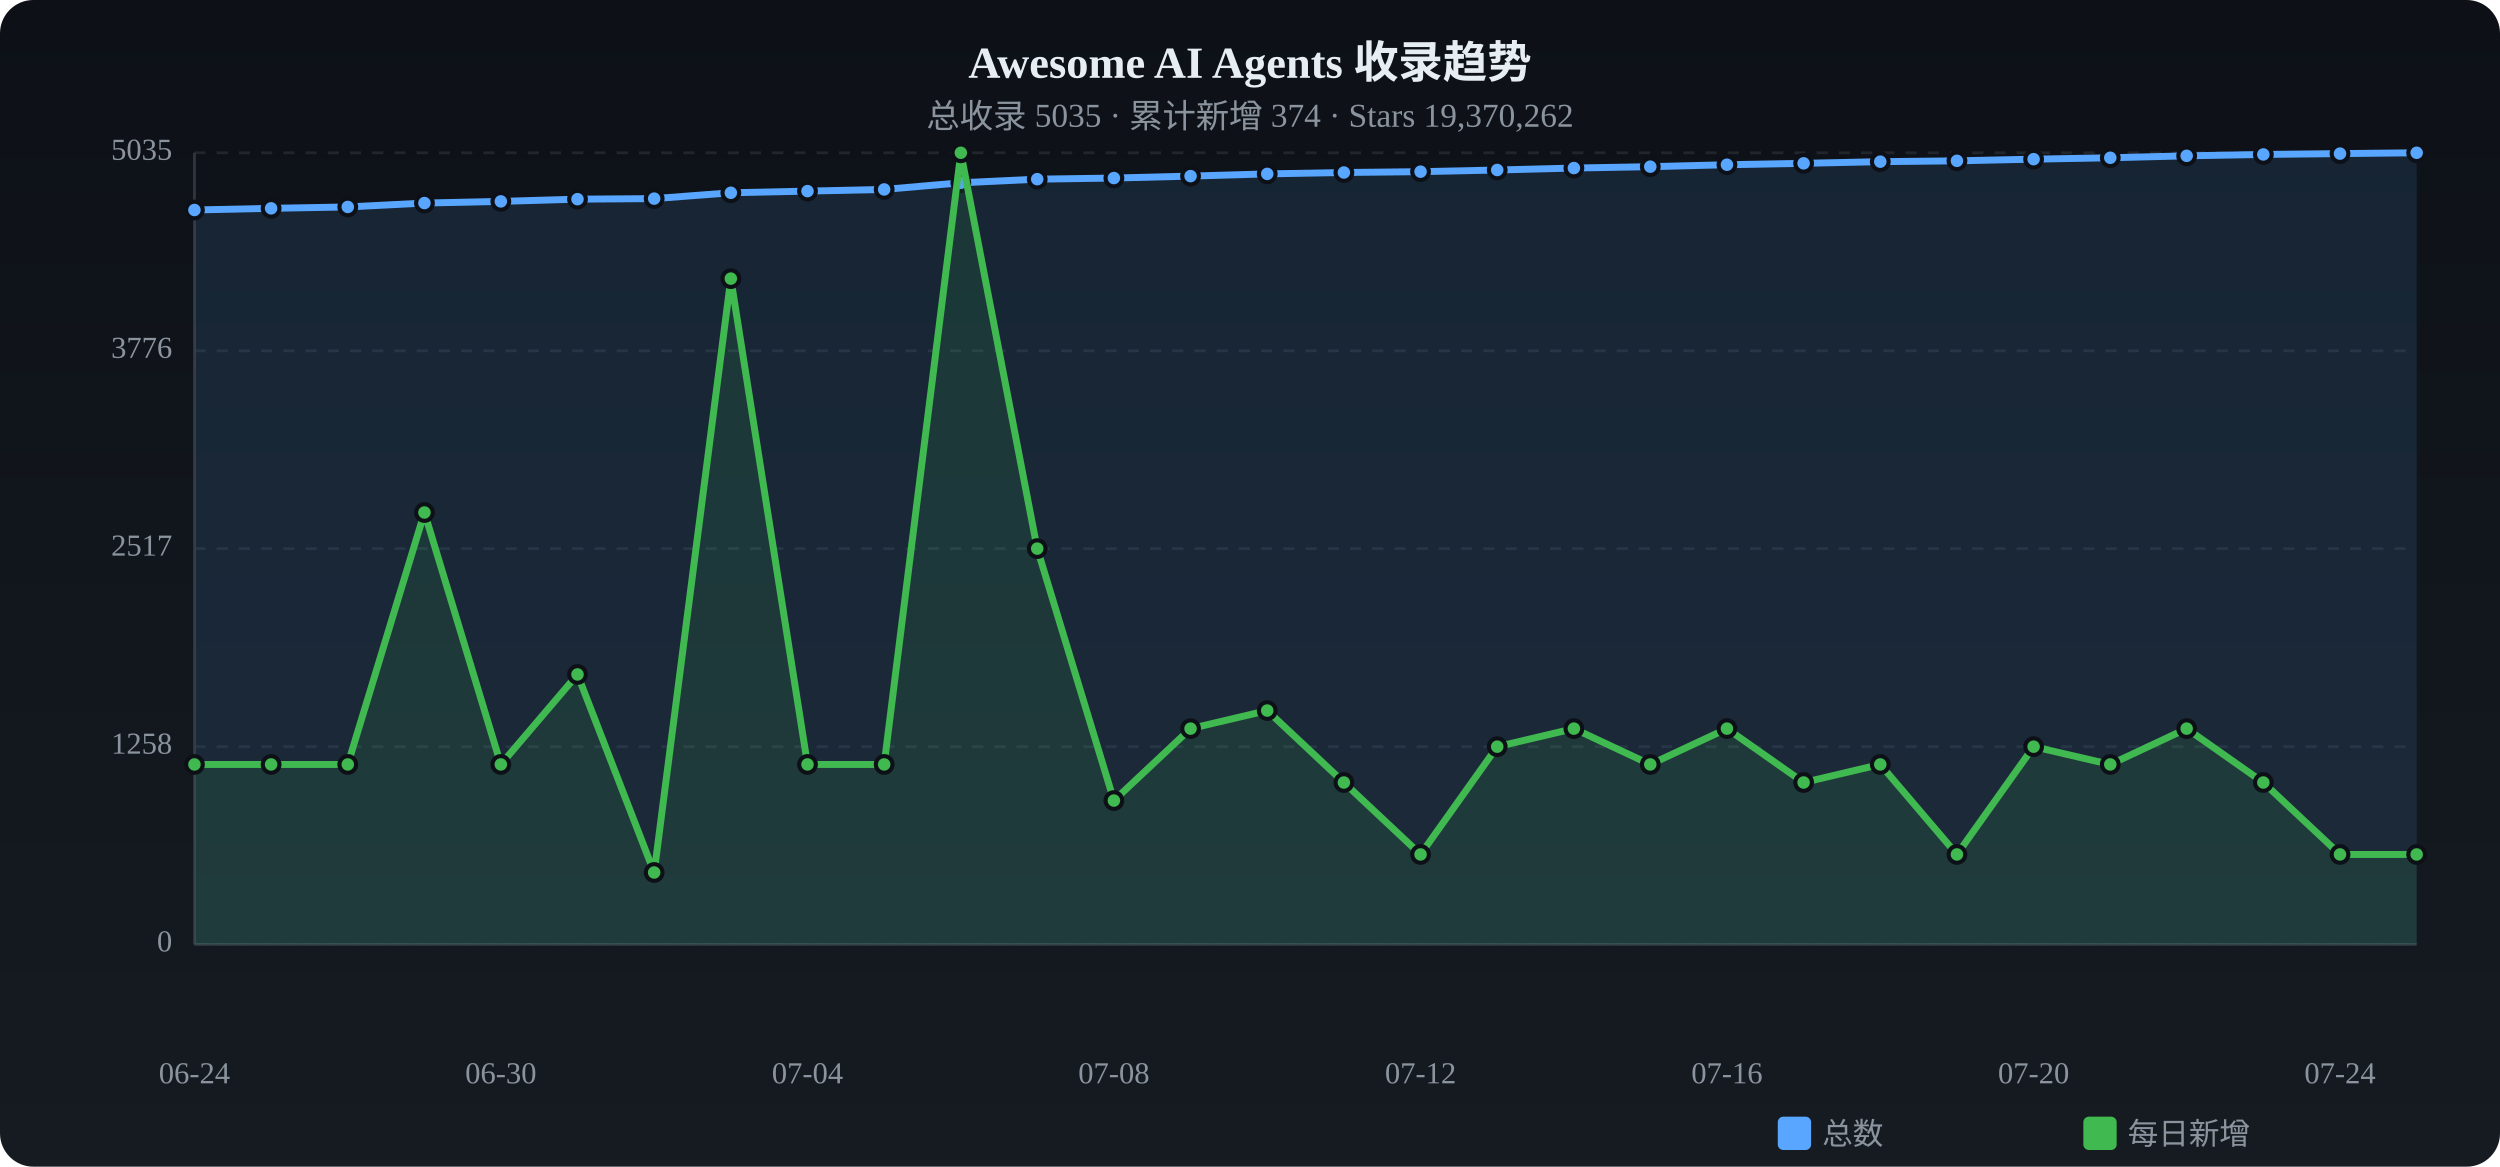
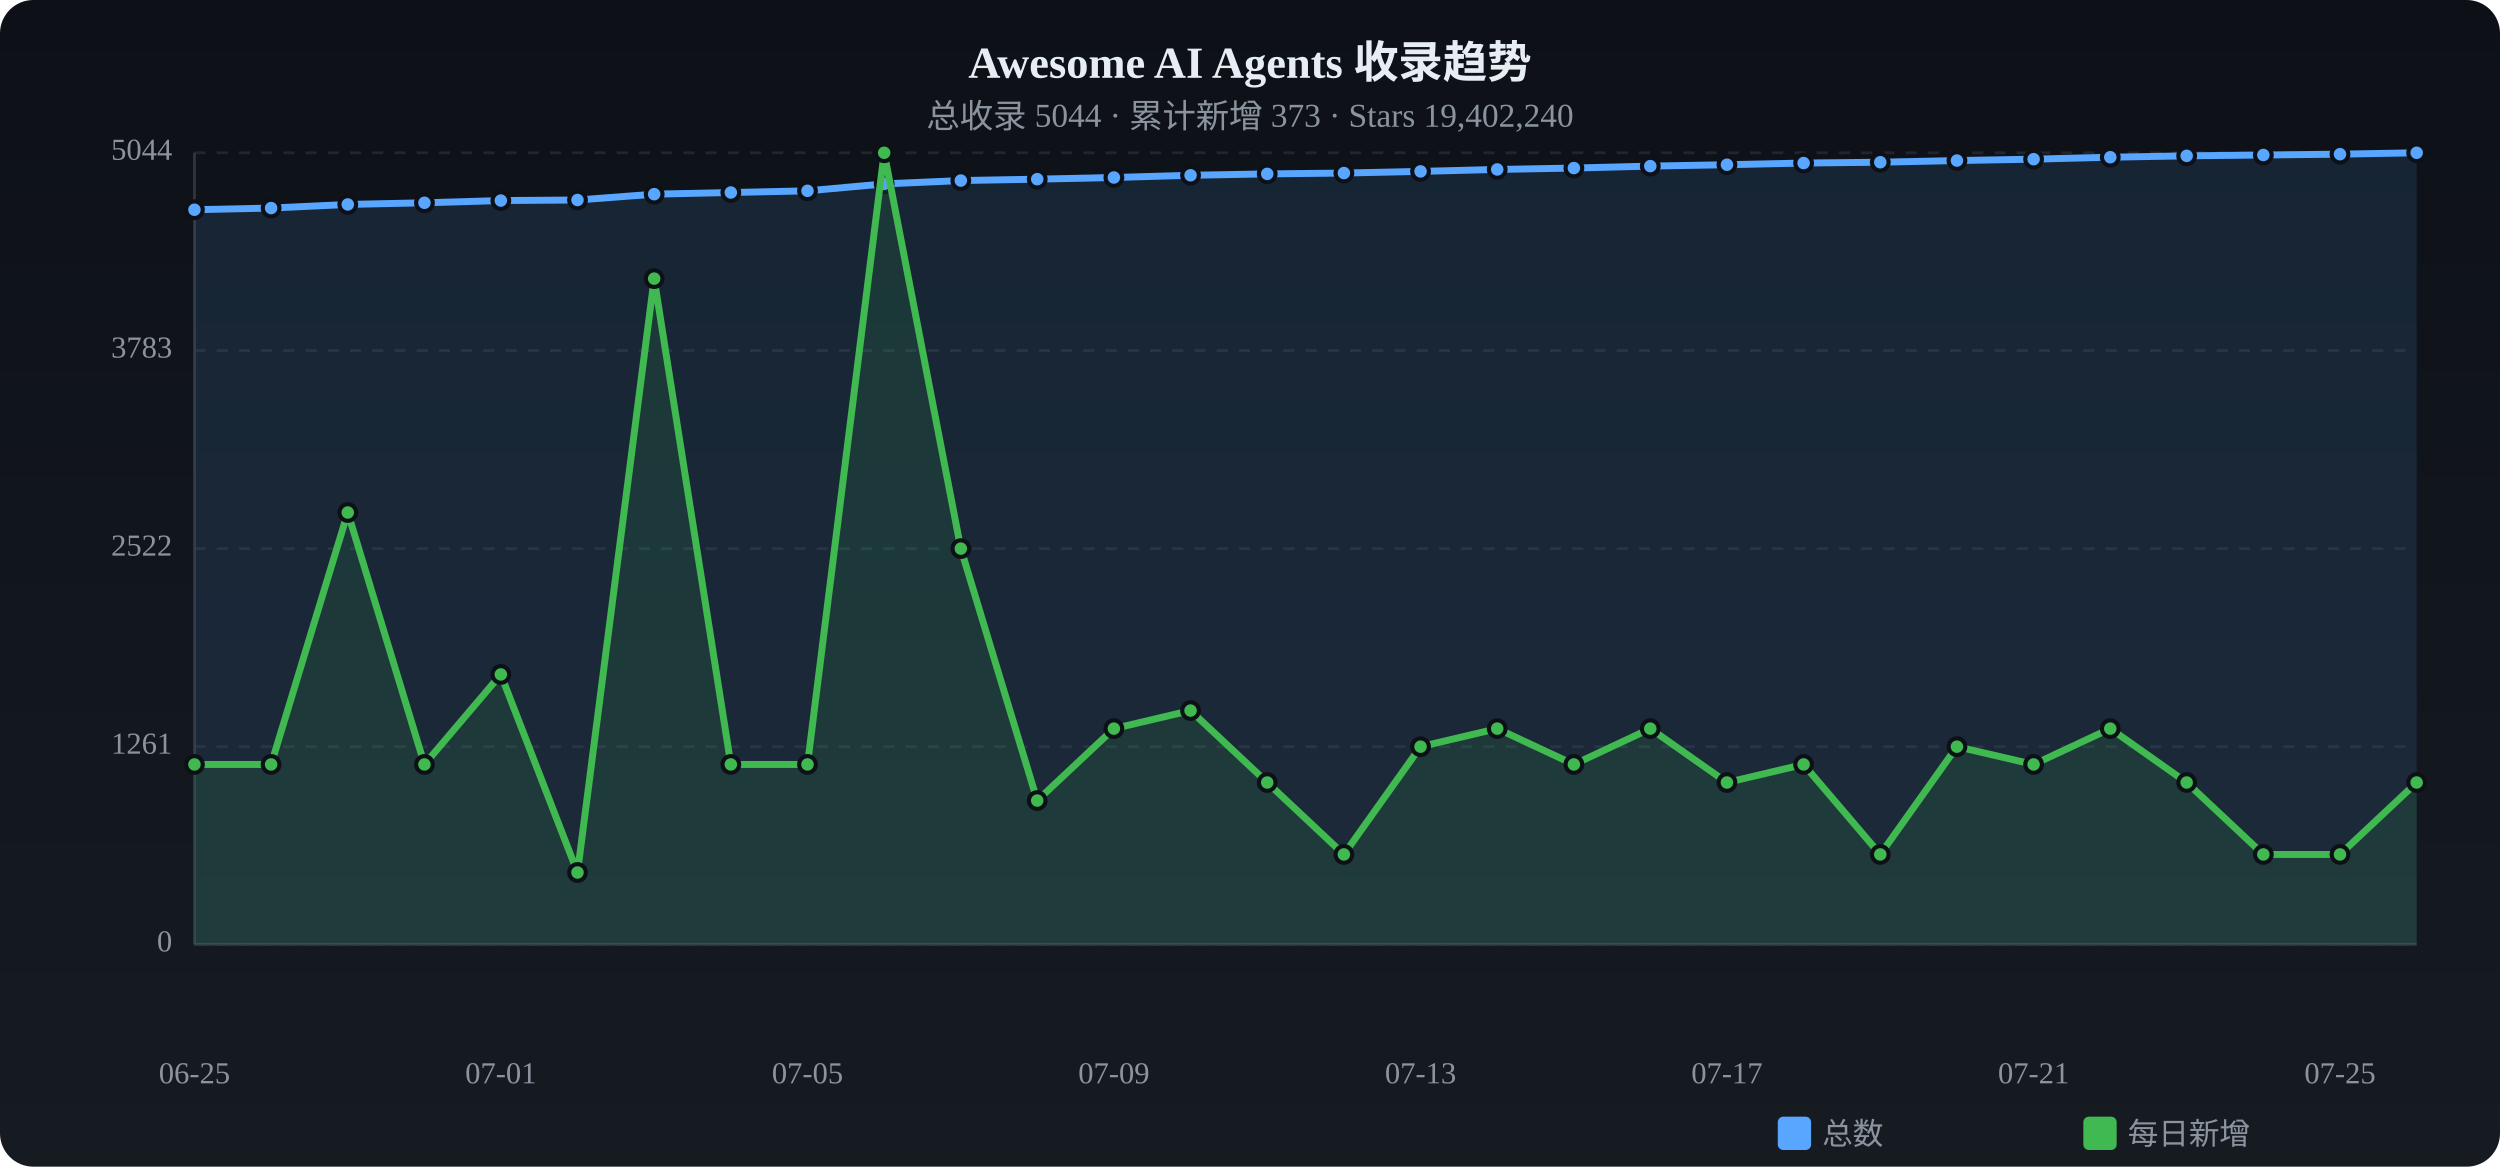
<svg xmlns="http://www.w3.org/2000/svg" viewBox="0 0 900 420" width="900" height="420">
  <defs>
    <linearGradient id="tbg" x1="0%" y1="0%" x2="0%" y2="100%">
      <stop offset="0%" stop-color="#0d1117" />
      <stop offset="100%" stop-color="#161b22" />
    </linearGradient>
  </defs>
  <rect width="900" height="420" rx="12" fill="url(#tbg)" />
  <text x="450.0" y="28" text-anchor="middle" fill="#e6edf3" font-size="16" font-weight="bold">Awesome AI Agents 收录趋势</text>
-   <text x="450.0" y="46" text-anchor="middle" fill="#8b949e" font-size="12">总收录 5035 · 累计新增 374 · Stars 19,370,262</text>
+   <text x="450.0" y="46" text-anchor="middle" fill="#8b949e" font-size="12">总收录 5044 · 累计新增 373 · Stars 19,402,240</text>
  <text x="62" y="340.0" text-anchor="end" fill="#8b949e" font-size="11" dominant-baseline="middle">0</text>
  <line x1="70" y1="340.0" x2="870" y2="340.0" stroke="#21262d" stroke-dasharray="4 4" />
-   <text x="62" y="268.8" text-anchor="end" fill="#8b949e" font-size="11" dominant-baseline="middle">1258</text>
+   <text x="62" y="268.8" text-anchor="end" fill="#8b949e" font-size="11" dominant-baseline="middle">1261</text>
  <line x1="70" y1="268.8" x2="870" y2="268.8" stroke="#21262d" stroke-dasharray="4 4" />
-   <text x="62" y="197.5" text-anchor="end" fill="#8b949e" font-size="11" dominant-baseline="middle">2517</text>
+   <text x="62" y="197.5" text-anchor="end" fill="#8b949e" font-size="11" dominant-baseline="middle">2522</text>
  <line x1="70" y1="197.5" x2="870" y2="197.5" stroke="#21262d" stroke-dasharray="4 4" />
-   <text x="62" y="126.3" text-anchor="end" fill="#8b949e" font-size="11" dominant-baseline="middle">3776</text>
-   <line x1="70" y1="126.3" x2="870" y2="126.3" stroke="#21262d" stroke-dasharray="4 4" />
-   <text x="62" y="55.0" text-anchor="end" fill="#8b949e" font-size="11" dominant-baseline="middle">5035</text>
+   <text x="62" y="126.2" text-anchor="end" fill="#8b949e" font-size="11" dominant-baseline="middle">3783</text>
+   <line x1="70" y1="126.2" x2="870" y2="126.2" stroke="#21262d" stroke-dasharray="4 4" />
+   <text x="62" y="55.0" text-anchor="end" fill="#8b949e" font-size="11" dominant-baseline="middle">5044</text>
  <line x1="70" y1="55.0" x2="870" y2="55.0" stroke="#21262d" stroke-dasharray="4 4" />
  <line x1="70" y1="55" x2="70" y2="340" stroke="#30363d" />
  <line x1="70" y1="340" x2="870" y2="340" stroke="#30363d" />
-   <path d="M70.0,75.6 L97.6,75.0 L125.2,74.5 L152.8,73.1 L180.3,72.5 L207.9,71.7 L235.5,71.5 L263.1,69.4 L290.7,68.8 L318.3,68.2 L345.9,65.8 L373.4,64.5 L401.0,64.1 L428.6,63.4 L456.2,62.6 L483.8,62.1 L511.4,61.8 L539.0,61.2 L566.6,60.5 L594.1,60.0 L621.7,59.3 L649.3,58.8 L676.9,58.2 L704.5,57.9 L732.1,57.3 L759.7,56.8 L787.2,56.1 L814.8,55.6 L842.4,55.3 L870.0,55.0 L870.0,340 L70.0,340 Z" fill="#58a6ff" opacity="0.12" />
-   <polyline points="70.0,75.6 97.6,75.0 125.2,74.5 152.8,73.1 180.3,72.5 207.9,71.7 235.5,71.5 263.1,69.4 290.7,68.8 318.3,68.2 345.9,65.8 373.4,64.5 401.0,64.1 428.6,63.4 456.2,62.6 483.8,62.1 511.4,61.8 539.0,61.2 566.6,60.5 594.1,60.0 621.7,59.3 649.3,58.8 676.9,58.2 704.5,57.9 732.1,57.3 759.7,56.8 787.2,56.1 814.8,55.6 842.4,55.3 870.0,55.0" fill="none" stroke="#58a6ff" stroke-width="2.5" stroke-linecap="round" stroke-linejoin="round" />
-   <circle cx="70.0" cy="75.6" r="3" fill="#58a6ff" stroke="#0d1117" stroke-width="1.5" />
-   <circle cx="97.6" cy="75.0" r="3" fill="#58a6ff" stroke="#0d1117" stroke-width="1.5" />
-   <circle cx="125.2" cy="74.5" r="3" fill="#58a6ff" stroke="#0d1117" stroke-width="1.5" />
-   <circle cx="152.8" cy="73.1" r="3" fill="#58a6ff" stroke="#0d1117" stroke-width="1.5" />
-   <circle cx="180.3" cy="72.5" r="3" fill="#58a6ff" stroke="#0d1117" stroke-width="1.5" />
-   <circle cx="207.9" cy="71.7" r="3" fill="#58a6ff" stroke="#0d1117" stroke-width="1.5" />
-   <circle cx="235.5" cy="71.5" r="3" fill="#58a6ff" stroke="#0d1117" stroke-width="1.5" />
-   <circle cx="263.1" cy="69.4" r="3" fill="#58a6ff" stroke="#0d1117" stroke-width="1.5" />
-   <circle cx="290.7" cy="68.8" r="3" fill="#58a6ff" stroke="#0d1117" stroke-width="1.5" />
-   <circle cx="318.3" cy="68.2" r="3" fill="#58a6ff" stroke="#0d1117" stroke-width="1.5" />
-   <circle cx="345.9" cy="65.8" r="3" fill="#58a6ff" stroke="#0d1117" stroke-width="1.5" />
+   <path d="M70.0,75.5 L97.6,74.9 L125.2,73.6 L152.8,73.0 L180.3,72.2 L207.9,72.0 L235.5,69.9 L263.1,69.3 L290.7,68.7 L318.3,66.2 L345.9,65.0 L373.4,64.5 L401.0,63.9 L428.6,63.1 L456.2,62.6 L483.8,62.3 L511.4,61.7 L539.0,61.0 L566.6,60.5 L594.1,59.8 L621.7,59.3 L649.3,58.7 L676.9,58.4 L704.5,57.8 L732.1,57.3 L759.7,56.6 L787.2,56.1 L814.8,55.8 L842.4,55.5 L870.0,55.0 L870.0,340 L70.0,340 Z" fill="#58a6ff" opacity="0.12" />
+   <polyline points="70.0,75.5 97.6,74.9 125.2,73.6 152.8,73.0 180.3,72.2 207.9,72.0 235.5,69.9 263.1,69.3 290.7,68.7 318.3,66.2 345.9,65.0 373.4,64.5 401.0,63.9 428.6,63.1 456.2,62.6 483.8,62.3 511.4,61.7 539.0,61.0 566.6,60.5 594.1,59.8 621.7,59.3 649.3,58.7 676.9,58.4 704.5,57.8 732.1,57.3 759.7,56.6 787.2,56.1 814.8,55.8 842.4,55.5 870.0,55.0" fill="none" stroke="#58a6ff" stroke-width="2.5" stroke-linecap="round" stroke-linejoin="round" />
+   <circle cx="70.0" cy="75.5" r="3" fill="#58a6ff" stroke="#0d1117" stroke-width="1.5" />
+   <circle cx="97.6" cy="74.9" r="3" fill="#58a6ff" stroke="#0d1117" stroke-width="1.5" />
+   <circle cx="125.2" cy="73.6" r="3" fill="#58a6ff" stroke="#0d1117" stroke-width="1.5" />
+   <circle cx="152.8" cy="73.0" r="3" fill="#58a6ff" stroke="#0d1117" stroke-width="1.5" />
+   <circle cx="180.3" cy="72.2" r="3" fill="#58a6ff" stroke="#0d1117" stroke-width="1.5" />
+   <circle cx="207.9" cy="72.0" r="3" fill="#58a6ff" stroke="#0d1117" stroke-width="1.5" />
+   <circle cx="235.5" cy="69.9" r="3" fill="#58a6ff" stroke="#0d1117" stroke-width="1.5" />
+   <circle cx="263.1" cy="69.3" r="3" fill="#58a6ff" stroke="#0d1117" stroke-width="1.5" />
+   <circle cx="290.7" cy="68.7" r="3" fill="#58a6ff" stroke="#0d1117" stroke-width="1.5" />
+   <circle cx="318.3" cy="66.2" r="3" fill="#58a6ff" stroke="#0d1117" stroke-width="1.5" />
+   <circle cx="345.9" cy="65.0" r="3" fill="#58a6ff" stroke="#0d1117" stroke-width="1.5" />
  <circle cx="373.4" cy="64.5" r="3" fill="#58a6ff" stroke="#0d1117" stroke-width="1.5" />
-   <circle cx="401.0" cy="64.1" r="3" fill="#58a6ff" stroke="#0d1117" stroke-width="1.5" />
-   <circle cx="428.6" cy="63.4" r="3" fill="#58a6ff" stroke="#0d1117" stroke-width="1.5" />
+   <circle cx="401.0" cy="63.9" r="3" fill="#58a6ff" stroke="#0d1117" stroke-width="1.5" />
+   <circle cx="428.6" cy="63.1" r="3" fill="#58a6ff" stroke="#0d1117" stroke-width="1.5" />
  <circle cx="456.2" cy="62.6" r="3" fill="#58a6ff" stroke="#0d1117" stroke-width="1.5" />
-   <circle cx="483.8" cy="62.1" r="3" fill="#58a6ff" stroke="#0d1117" stroke-width="1.5" />
-   <circle cx="511.4" cy="61.8" r="3" fill="#58a6ff" stroke="#0d1117" stroke-width="1.5" />
-   <circle cx="539.0" cy="61.2" r="3" fill="#58a6ff" stroke="#0d1117" stroke-width="1.5" />
+   <circle cx="483.8" cy="62.3" r="3" fill="#58a6ff" stroke="#0d1117" stroke-width="1.5" />
+   <circle cx="511.4" cy="61.7" r="3" fill="#58a6ff" stroke="#0d1117" stroke-width="1.5" />
+   <circle cx="539.0" cy="61.0" r="3" fill="#58a6ff" stroke="#0d1117" stroke-width="1.5" />
  <circle cx="566.6" cy="60.5" r="3" fill="#58a6ff" stroke="#0d1117" stroke-width="1.5" />
-   <circle cx="594.1" cy="60.0" r="3" fill="#58a6ff" stroke="#0d1117" stroke-width="1.5" />
+   <circle cx="594.1" cy="59.8" r="3" fill="#58a6ff" stroke="#0d1117" stroke-width="1.5" />
  <circle cx="621.7" cy="59.3" r="3" fill="#58a6ff" stroke="#0d1117" stroke-width="1.5" />
-   <circle cx="649.3" cy="58.8" r="3" fill="#58a6ff" stroke="#0d1117" stroke-width="1.5" />
-   <circle cx="676.9" cy="58.2" r="3" fill="#58a6ff" stroke="#0d1117" stroke-width="1.5" />
-   <circle cx="704.5" cy="57.9" r="3" fill="#58a6ff" stroke="#0d1117" stroke-width="1.5" />
+   <circle cx="649.3" cy="58.7" r="3" fill="#58a6ff" stroke="#0d1117" stroke-width="1.5" />
+   <circle cx="676.9" cy="58.4" r="3" fill="#58a6ff" stroke="#0d1117" stroke-width="1.5" />
+   <circle cx="704.5" cy="57.8" r="3" fill="#58a6ff" stroke="#0d1117" stroke-width="1.5" />
  <circle cx="732.1" cy="57.3" r="3" fill="#58a6ff" stroke="#0d1117" stroke-width="1.5" />
-   <circle cx="759.7" cy="56.8" r="3" fill="#58a6ff" stroke="#0d1117" stroke-width="1.5" />
+   <circle cx="759.7" cy="56.6" r="3" fill="#58a6ff" stroke="#0d1117" stroke-width="1.5" />
  <circle cx="787.2" cy="56.1" r="3" fill="#58a6ff" stroke="#0d1117" stroke-width="1.5" />
-   <circle cx="814.8" cy="55.6" r="3" fill="#58a6ff" stroke="#0d1117" stroke-width="1.5" />
-   <circle cx="842.4" cy="55.3" r="3" fill="#58a6ff" stroke="#0d1117" stroke-width="1.5" />
+   <circle cx="814.8" cy="55.8" r="3" fill="#58a6ff" stroke="#0d1117" stroke-width="1.5" />
+   <circle cx="842.4" cy="55.5" r="3" fill="#58a6ff" stroke="#0d1117" stroke-width="1.5" />
  <circle cx="870.0" cy="55.0" r="3" fill="#58a6ff" stroke="#0d1117" stroke-width="1.5" />
-   <path d="M70.0,275.2 L97.6,275.2 L125.2,275.2 L152.8,184.5 L180.3,275.2 L207.9,242.8 L235.5,314.1 L263.1,100.3 L290.7,275.2 L318.3,275.2 L345.9,55.0 L373.4,197.5 L401.0,288.2 L428.6,262.3 L456.2,255.8 L483.8,281.7 L511.4,307.6 L539.0,268.8 L566.6,262.3 L594.1,275.2 L621.7,262.3 L649.3,281.7 L676.9,275.2 L704.5,307.6 L732.1,268.8 L759.7,275.2 L787.2,262.3 L814.8,281.7 L842.4,307.6 L870.0,307.6 L870.0,340 L70.0,340 Z" fill="#3fb950" opacity="0.12" />
-   <polyline points="70.0,275.2 97.6,275.2 125.2,275.2 152.8,184.5 180.3,275.2 207.9,242.8 235.5,314.1 263.1,100.3 290.7,275.2 318.3,275.2 345.9,55.0 373.4,197.5 401.0,288.2 428.6,262.3 456.2,255.8 483.8,281.7 511.4,307.6 539.0,268.8 566.6,262.3 594.1,275.2 621.7,262.3 649.3,281.7 676.9,275.2 704.5,307.6 732.1,268.8 759.7,275.2 787.2,262.3 814.8,281.7 842.4,307.6 870.0,307.6" fill="none" stroke="#3fb950" stroke-width="2.5" stroke-linecap="round" stroke-linejoin="round" />
+   <path d="M70.0,275.2 L97.6,275.2 L125.2,184.5 L152.8,275.2 L180.3,242.8 L207.9,314.1 L235.5,100.3 L263.1,275.2 L290.7,275.2 L318.3,55.0 L345.9,197.5 L373.4,288.2 L401.0,262.3 L428.6,255.8 L456.2,281.7 L483.8,307.6 L511.4,268.8 L539.0,262.3 L566.6,275.2 L594.1,262.3 L621.7,281.7 L649.3,275.2 L676.9,307.6 L704.5,268.8 L732.1,275.2 L759.7,262.3 L787.2,281.7 L814.8,307.6 L842.4,307.6 L870.0,281.7 L870.0,340 L70.0,340 Z" fill="#3fb950" opacity="0.12" />
+   <polyline points="70.0,275.2 97.6,275.2 125.2,184.5 152.8,275.2 180.3,242.8 207.9,314.1 235.5,100.3 263.1,275.2 290.7,275.2 318.3,55.0 345.9,197.5 373.4,288.2 401.0,262.3 428.6,255.8 456.2,281.7 483.8,307.6 511.4,268.8 539.0,262.3 566.6,275.2 594.1,262.3 621.7,281.7 649.3,275.2 676.9,307.6 704.5,268.8 732.1,275.2 759.7,262.3 787.2,281.7 814.8,307.6 842.4,307.6 870.0,281.7" fill="none" stroke="#3fb950" stroke-width="2.5" stroke-linecap="round" stroke-linejoin="round" />
  <circle cx="70.0" cy="275.2" r="3" fill="#3fb950" stroke="#0d1117" stroke-width="1.5" />
  <circle cx="97.6" cy="275.2" r="3" fill="#3fb950" stroke="#0d1117" stroke-width="1.5" />
-   <circle cx="125.2" cy="275.2" r="3" fill="#3fb950" stroke="#0d1117" stroke-width="1.5" />
-   <circle cx="152.8" cy="184.5" r="3" fill="#3fb950" stroke="#0d1117" stroke-width="1.5" />
-   <circle cx="180.3" cy="275.2" r="3" fill="#3fb950" stroke="#0d1117" stroke-width="1.5" />
-   <circle cx="207.9" cy="242.8" r="3" fill="#3fb950" stroke="#0d1117" stroke-width="1.5" />
-   <circle cx="235.5" cy="314.1" r="3" fill="#3fb950" stroke="#0d1117" stroke-width="1.5" />
-   <circle cx="263.1" cy="100.3" r="3" fill="#3fb950" stroke="#0d1117" stroke-width="1.5" />
+   <circle cx="125.2" cy="184.5" r="3" fill="#3fb950" stroke="#0d1117" stroke-width="1.5" />
+   <circle cx="152.8" cy="275.2" r="3" fill="#3fb950" stroke="#0d1117" stroke-width="1.5" />
+   <circle cx="180.3" cy="242.8" r="3" fill="#3fb950" stroke="#0d1117" stroke-width="1.5" />
+   <circle cx="207.9" cy="314.1" r="3" fill="#3fb950" stroke="#0d1117" stroke-width="1.5" />
+   <circle cx="235.5" cy="100.3" r="3" fill="#3fb950" stroke="#0d1117" stroke-width="1.5" />
+   <circle cx="263.1" cy="275.2" r="3" fill="#3fb950" stroke="#0d1117" stroke-width="1.5" />
  <circle cx="290.7" cy="275.2" r="3" fill="#3fb950" stroke="#0d1117" stroke-width="1.5" />
-   <circle cx="318.3" cy="275.2" r="3" fill="#3fb950" stroke="#0d1117" stroke-width="1.5" />
-   <circle cx="345.9" cy="55.0" r="3" fill="#3fb950" stroke="#0d1117" stroke-width="1.5" />
-   <circle cx="373.4" cy="197.5" r="3" fill="#3fb950" stroke="#0d1117" stroke-width="1.5" />
-   <circle cx="401.0" cy="288.2" r="3" fill="#3fb950" stroke="#0d1117" stroke-width="1.5" />
-   <circle cx="428.6" cy="262.3" r="3" fill="#3fb950" stroke="#0d1117" stroke-width="1.5" />
-   <circle cx="456.2" cy="255.8" r="3" fill="#3fb950" stroke="#0d1117" stroke-width="1.5" />
-   <circle cx="483.8" cy="281.7" r="3" fill="#3fb950" stroke="#0d1117" stroke-width="1.5" />
-   <circle cx="511.4" cy="307.6" r="3" fill="#3fb950" stroke="#0d1117" stroke-width="1.5" />
-   <circle cx="539.0" cy="268.8" r="3" fill="#3fb950" stroke="#0d1117" stroke-width="1.5" />
-   <circle cx="566.6" cy="262.3" r="3" fill="#3fb950" stroke="#0d1117" stroke-width="1.5" />
-   <circle cx="594.1" cy="275.2" r="3" fill="#3fb950" stroke="#0d1117" stroke-width="1.5" />
-   <circle cx="621.7" cy="262.3" r="3" fill="#3fb950" stroke="#0d1117" stroke-width="1.5" />
-   <circle cx="649.3" cy="281.7" r="3" fill="#3fb950" stroke="#0d1117" stroke-width="1.5" />
-   <circle cx="676.9" cy="275.2" r="3" fill="#3fb950" stroke="#0d1117" stroke-width="1.5" />
-   <circle cx="704.5" cy="307.6" r="3" fill="#3fb950" stroke="#0d1117" stroke-width="1.5" />
-   <circle cx="732.1" cy="268.8" r="3" fill="#3fb950" stroke="#0d1117" stroke-width="1.5" />
-   <circle cx="759.7" cy="275.2" r="3" fill="#3fb950" stroke="#0d1117" stroke-width="1.5" />
-   <circle cx="787.2" cy="262.3" r="3" fill="#3fb950" stroke="#0d1117" stroke-width="1.5" />
-   <circle cx="814.8" cy="281.7" r="3" fill="#3fb950" stroke="#0d1117" stroke-width="1.5" />
+   <circle cx="318.3" cy="55.0" r="3" fill="#3fb950" stroke="#0d1117" stroke-width="1.5" />
+   <circle cx="345.9" cy="197.5" r="3" fill="#3fb950" stroke="#0d1117" stroke-width="1.5" />
+   <circle cx="373.4" cy="288.2" r="3" fill="#3fb950" stroke="#0d1117" stroke-width="1.5" />
+   <circle cx="401.0" cy="262.3" r="3" fill="#3fb950" stroke="#0d1117" stroke-width="1.5" />
+   <circle cx="428.6" cy="255.8" r="3" fill="#3fb950" stroke="#0d1117" stroke-width="1.5" />
+   <circle cx="456.2" cy="281.7" r="3" fill="#3fb950" stroke="#0d1117" stroke-width="1.5" />
+   <circle cx="483.8" cy="307.6" r="3" fill="#3fb950" stroke="#0d1117" stroke-width="1.5" />
+   <circle cx="511.4" cy="268.8" r="3" fill="#3fb950" stroke="#0d1117" stroke-width="1.5" />
+   <circle cx="539.0" cy="262.3" r="3" fill="#3fb950" stroke="#0d1117" stroke-width="1.5" />
+   <circle cx="566.6" cy="275.2" r="3" fill="#3fb950" stroke="#0d1117" stroke-width="1.5" />
+   <circle cx="594.1" cy="262.3" r="3" fill="#3fb950" stroke="#0d1117" stroke-width="1.5" />
+   <circle cx="621.7" cy="281.7" r="3" fill="#3fb950" stroke="#0d1117" stroke-width="1.5" />
+   <circle cx="649.3" cy="275.2" r="3" fill="#3fb950" stroke="#0d1117" stroke-width="1.5" />
+   <circle cx="676.9" cy="307.6" r="3" fill="#3fb950" stroke="#0d1117" stroke-width="1.5" />
+   <circle cx="704.5" cy="268.8" r="3" fill="#3fb950" stroke="#0d1117" stroke-width="1.5" />
+   <circle cx="732.1" cy="275.2" r="3" fill="#3fb950" stroke="#0d1117" stroke-width="1.5" />
+   <circle cx="759.7" cy="262.3" r="3" fill="#3fb950" stroke="#0d1117" stroke-width="1.5" />
+   <circle cx="787.2" cy="281.7" r="3" fill="#3fb950" stroke="#0d1117" stroke-width="1.5" />
+   <circle cx="814.8" cy="307.6" r="3" fill="#3fb950" stroke="#0d1117" stroke-width="1.5" />
  <circle cx="842.4" cy="307.6" r="3" fill="#3fb950" stroke="#0d1117" stroke-width="1.5" />
-   <circle cx="870.0" cy="307.6" r="3" fill="#3fb950" stroke="#0d1117" stroke-width="1.5" />
-   <text x="70.0" y="390" text-anchor="middle" fill="#8b949e" font-size="11">06-24</text>
-   <text x="180.3" y="390" text-anchor="middle" fill="#8b949e" font-size="11">06-30</text>
-   <text x="290.7" y="390" text-anchor="middle" fill="#8b949e" font-size="11">07-04</text>
-   <text x="401.0" y="390" text-anchor="middle" fill="#8b949e" font-size="11">07-08</text>
-   <text x="511.4" y="390" text-anchor="middle" fill="#8b949e" font-size="11">07-12</text>
-   <text x="621.7" y="390" text-anchor="middle" fill="#8b949e" font-size="11">07-16</text>
-   <text x="732.1" y="390" text-anchor="middle" fill="#8b949e" font-size="11">07-20</text>
-   <text x="842.4" y="390" text-anchor="middle" fill="#8b949e" font-size="11">07-24</text>
+   <circle cx="870.0" cy="281.7" r="3" fill="#3fb950" stroke="#0d1117" stroke-width="1.5" />
+   <text x="70.0" y="390" text-anchor="middle" fill="#8b949e" font-size="11">06-25</text>
+   <text x="180.3" y="390" text-anchor="middle" fill="#8b949e" font-size="11">07-01</text>
+   <text x="290.7" y="390" text-anchor="middle" fill="#8b949e" font-size="11">07-05</text>
+   <text x="401.0" y="390" text-anchor="middle" fill="#8b949e" font-size="11">07-09</text>
+   <text x="511.4" y="390" text-anchor="middle" fill="#8b949e" font-size="11">07-13</text>
+   <text x="621.7" y="390" text-anchor="middle" fill="#8b949e" font-size="11">07-17</text>
+   <text x="732.1" y="390" text-anchor="middle" fill="#8b949e" font-size="11">07-21</text>
+   <text x="842.4" y="390" text-anchor="middle" fill="#8b949e" font-size="11">07-25</text>
  <rect x="640" y="402" width="12" height="12" rx="2" fill="#58a6ff" />
  <text x="656" y="412" fill="#8b949e" font-size="11">总数</text>
  <rect x="750" y="402" width="12" height="12" rx="2" fill="#3fb950" />
  <text x="766" y="412" fill="#8b949e" font-size="11">每日新增</text>
</svg>
